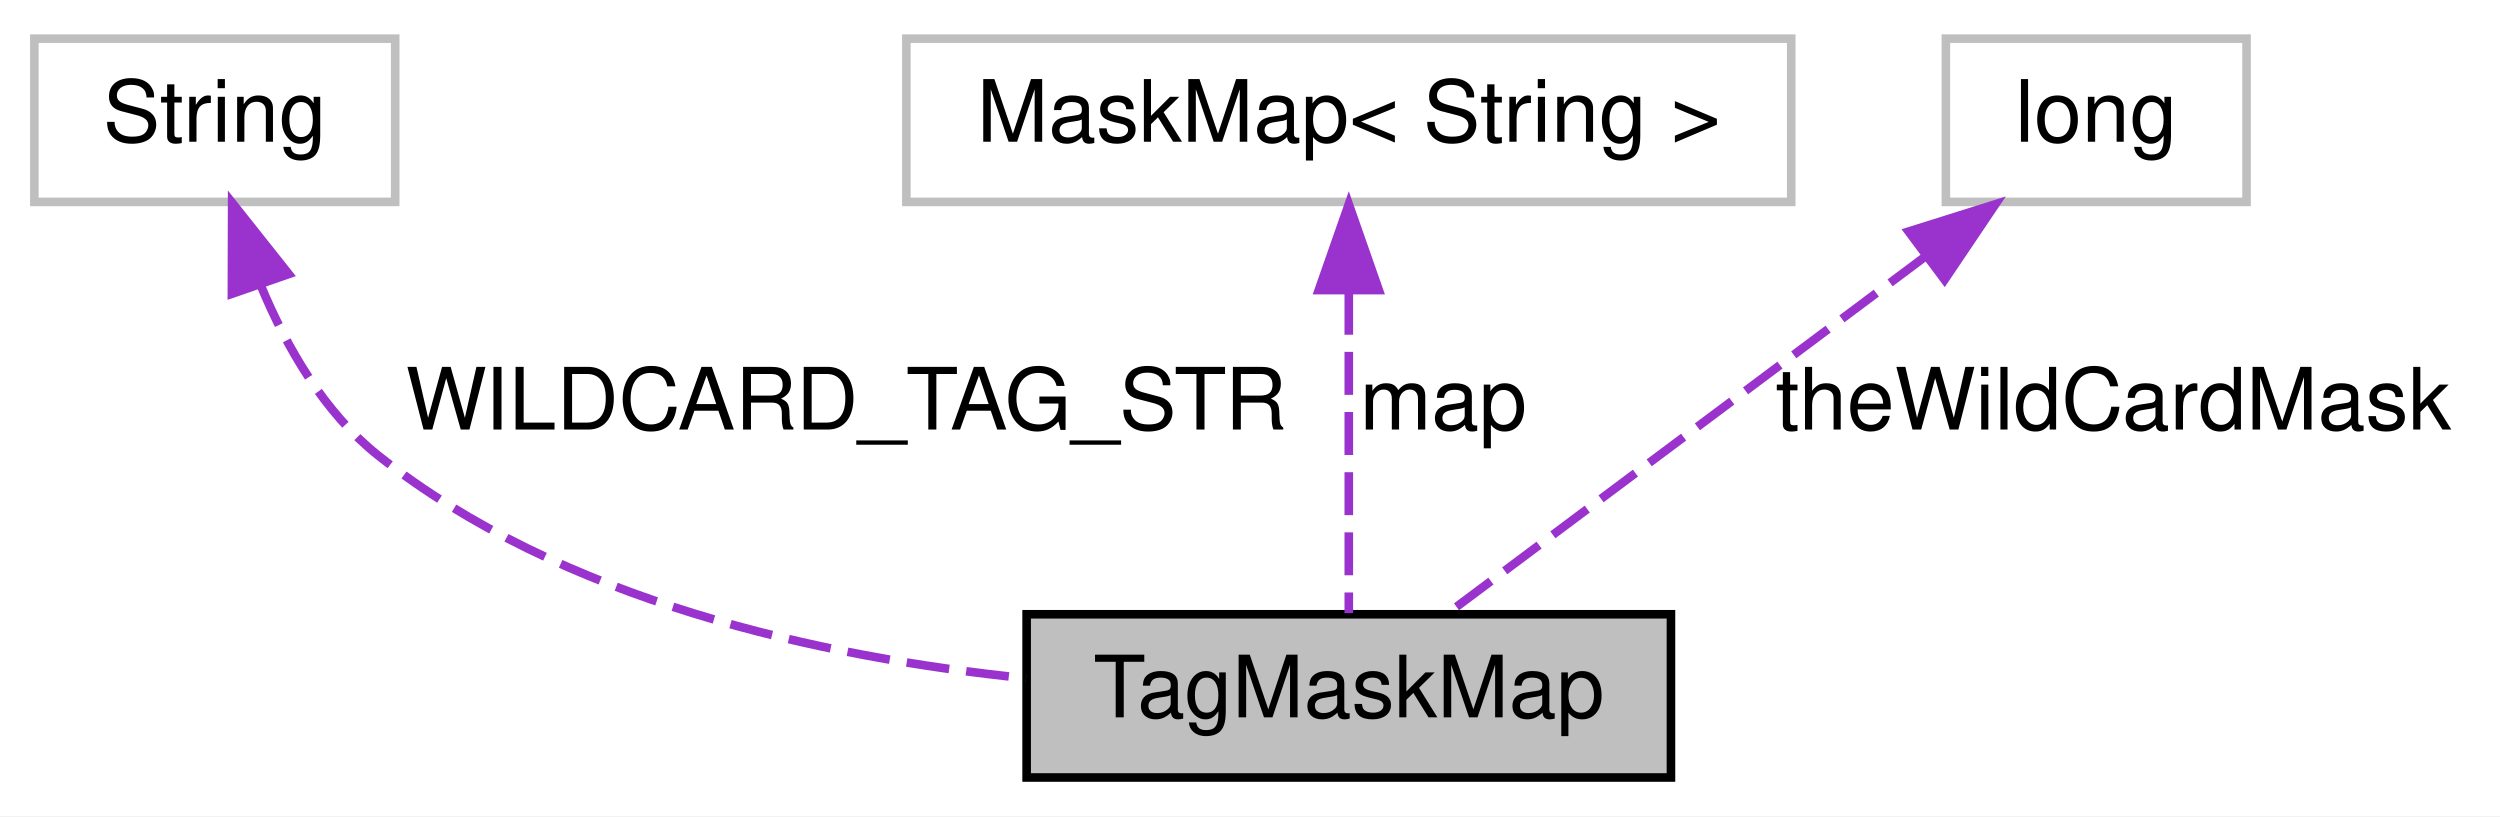
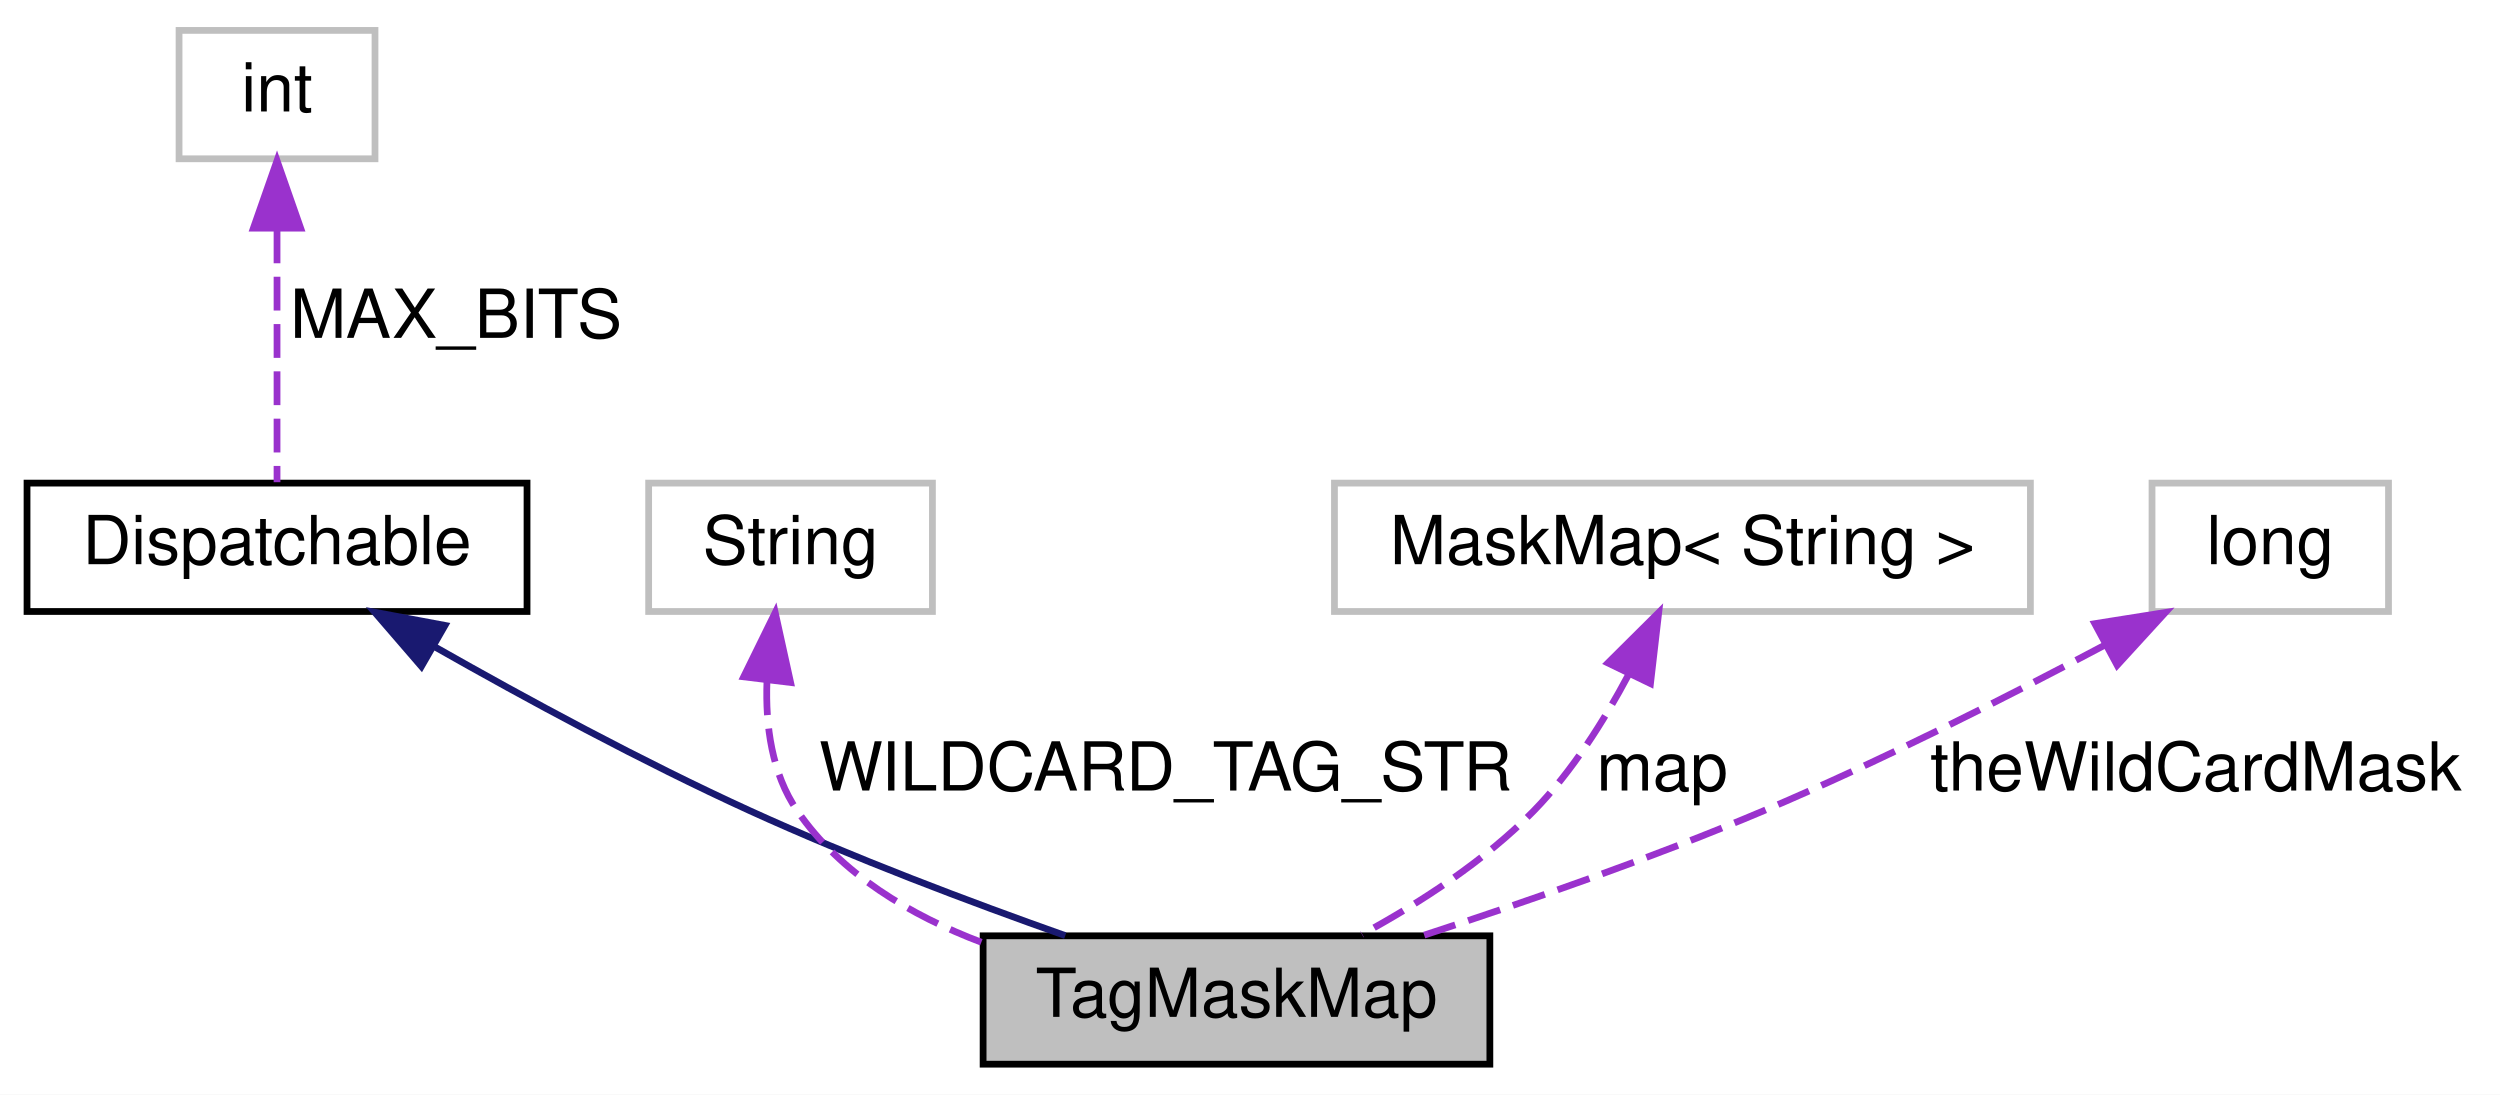
- <svg xmlns="http://www.w3.org/2000/svg" xmlns:xlink="http://www.w3.org/1999/xlink" width="291pt" height="95pt" viewBox="0.00 0.00 291.00 95.00">
-   <g id="graph0" class="graph" transform="scale(1 1) rotate(0) translate(4 91)">
-     <polygon fill="white" stroke="transparent" points="-4,4 -4,-91 287,-91 287,4 -4,4" />
+ <svg xmlns="http://www.w3.org/2000/svg" xmlns:xlink="http://www.w3.org/1999/xlink" width="370pt" height="162pt" viewBox="0.00 0.00 370.00 162.00">
+   <g id="graph0" class="graph" transform="scale(1 1) rotate(0) translate(4 158)">
+     <polygon fill="white" stroke="transparent" points="-4,4 -4,-158 366,-158 366,4 -4,4" />
    <g id="node1" class="node">
      <g id="a_node1">
        <a xlink:title="タグ名文字列をキーとする値のMultiMapのクラス。">
-           <polygon fill="#bfbfbf" stroke="black" points="115.5,-0.5 115.5,-19.5 190.5,-19.5 190.5,-0.5 115.5,-0.5" />
-           <text text-anchor="middle" x="153" y="-7.5" font-family="Helvetica,sans-Serif" font-size="10.00">TagMaskMap</text>
+           <polygon fill="#bfbfbf" stroke="black" points="141.5,-0.5 141.5,-19.5 216.5,-19.5 216.5,-0.5 141.5,-0.5" />
+           <text text-anchor="middle" x="179" y="-7.5" font-family="Helvetica,sans-Serif" font-size="10.00">TagMaskMap</text>
        </a>
      </g>
    </g>
    <g id="node2" class="node">
      <g id="a_node2">
-         <a xlink:title=" ">
-           <polygon fill="white" stroke="#bfbfbf" points="0,-67.5 0,-86.5 42,-86.5 42,-67.5 0,-67.5" />
-           <text text-anchor="middle" x="21" y="-74.5" font-family="Helvetica,sans-Serif" font-size="10.00">String</text>
+         <a xlink:href="interfacemachine_1_1_dispatchable.html" target="_top" xlink:title="イベントディスパッチャーを表すインタフェース．">
+           <polygon fill="white" stroke="black" points="0,-67.5 0,-86.5 74,-86.5 74,-67.5 0,-67.5" />
+           <text text-anchor="middle" x="37" y="-74.5" font-family="Helvetica,sans-Serif" font-size="10.00">Dispatchable</text>
        </a>
      </g>
    </g>
    <g id="edge1" class="edge">
-       <path fill="none" stroke="#9a32cd" stroke-dasharray="5,2" d="M26.38,-57.71C29.34,-50.61 33.71,-42.99 40,-38 61.33,-21.07 91.59,-14.49 115.43,-12.05" />
-       <polygon fill="#9a32cd" stroke="#9a32cd" points="22.99,-56.8 23.02,-67.4 29.61,-59.1 22.99,-56.8" />
-       <text text-anchor="middle" x="94.5" y="-41" font-family="Helvetica,sans-Serif" font-size="10.00"> WILDCARD_TAG_STR</text>
+       <path fill="none" stroke="midnightblue" d="M60.45,-62.21C73.85,-54.6 91.11,-45.25 107,-38 122.18,-31.07 139.7,-24.47 153.66,-19.53" />
+       <polygon fill="midnightblue" stroke="midnightblue" points="58.37,-59.37 51.45,-67.39 61.86,-65.44 58.37,-59.37" />
    </g>
    <g id="node3" class="node">
      <g id="a_node3">
        <a xlink:title=" ">
-           <polygon fill="white" stroke="#bfbfbf" points="101.5,-67.5 101.5,-86.5 204.5,-86.5 204.5,-67.5 101.5,-67.5" />
-           <text text-anchor="middle" x="153" y="-74.5" font-family="Helvetica,sans-Serif" font-size="10.00">MaskMap&lt; String &gt;</text>
+           <polygon fill="white" stroke="#bfbfbf" points="22.5,-134.5 22.5,-153.5 51.5,-153.5 51.5,-134.5 22.5,-134.5" />
+           <text text-anchor="middle" x="37" y="-141.5" font-family="Helvetica,sans-Serif" font-size="10.00">int</text>
        </a>
      </g>
    </g>
    <g id="edge2" class="edge">
-       <path fill="none" stroke="#9a32cd" stroke-dasharray="5,2" d="M153,-57.04C153,-44.67 153,-29.12 153,-19.63" />
-       <polygon fill="#9a32cd" stroke="#9a32cd" points="149.5,-57.23 153,-67.23 156.5,-57.23 149.5,-57.23" />
-       <text text-anchor="middle" x="164" y="-41" font-family="Helvetica,sans-Serif" font-size="10.00"> map</text>
+       <path fill="none" stroke="#9a32cd" stroke-dasharray="5,2" d="M37,-124.04C37,-111.67 37,-96.12 37,-86.63" />
+       <polygon fill="#9a32cd" stroke="#9a32cd" points="33.5,-124.23 37,-134.23 40.5,-124.23 33.5,-124.23" />
+       <text text-anchor="middle" x="63.5" y="-108" font-family="Helvetica,sans-Serif" font-size="10.00"> MAX_BITS</text>
    </g>
    <g id="node4" class="node">
      <g id="a_node4">
        <a xlink:title=" ">
-           <polygon fill="white" stroke="#bfbfbf" points="222.5,-67.5 222.5,-86.5 257.5,-86.5 257.5,-67.5 222.5,-67.5" />
-           <text text-anchor="middle" x="240" y="-74.5" font-family="Helvetica,sans-Serif" font-size="10.00">long</text>
+           <polygon fill="white" stroke="#bfbfbf" points="92,-67.5 92,-86.5 134,-86.5 134,-67.5 92,-67.5" />
+           <text text-anchor="middle" x="113" y="-74.5" font-family="Helvetica,sans-Serif" font-size="10.00">String</text>
        </a>
      </g>
    </g>
    <g id="edge3" class="edge">
-       <path fill="none" stroke="#9a32cd" stroke-dasharray="5,2" d="M220.01,-61.07C202.84,-48.24 178.68,-30.19 164.55,-19.63" />
-       <polygon fill="#9a32cd" stroke="#9a32cd" points="218.16,-64.05 228.27,-67.23 222.35,-58.44 218.16,-64.05" />
-       <text text-anchor="middle" x="242" y="-41" font-family="Helvetica,sans-Serif" font-size="10.00"> theWildCardMask</text>
+       <path fill="none" stroke="#9a32cd" stroke-dasharray="5,2" d="M109.51,-57.16C109.27,-50.6 110.22,-43.51 114,-38 120.43,-28.63 130.77,-22.51 141.33,-18.51" />
+       <polygon fill="#9a32cd" stroke="#9a32cd" points="106.06,-57.83 110.73,-67.34 113.01,-56.99 106.06,-57.83" />
+       <text text-anchor="middle" x="168.5" y="-41" font-family="Helvetica,sans-Serif" font-size="10.00"> WILDCARD_TAG_STR</text>
+     </g>
+     <g id="node5" class="node">
+       <g id="a_node5">
+         <a xlink:title=" ">
+           <polygon fill="white" stroke="#bfbfbf" points="193.5,-67.5 193.5,-86.5 296.5,-86.5 296.5,-67.5 193.5,-67.5" />
+           <text text-anchor="middle" x="245" y="-74.5" font-family="Helvetica,sans-Serif" font-size="10.00">MaskMap&lt; String &gt;</text>
+         </a>
+       </g>
+     </g>
+     <g id="edge4" class="edge">
+       <path fill="none" stroke="#9a32cd" stroke-dasharray="5,2" d="M237.02,-58.14C233.4,-51.32 228.65,-43.79 223,-38 215.74,-30.56 206.03,-24.31 197.57,-19.71" />
+       <polygon fill="#9a32cd" stroke="#9a32cd" points="233.97,-59.88 241.49,-67.35 240.27,-56.83 233.97,-59.88" />
+       <text text-anchor="middle" x="242" y="-41" font-family="Helvetica,sans-Serif" font-size="10.00"> map</text>
+     </g>
+     <g id="node6" class="node">
+       <g id="a_node6">
+         <a xlink:title=" ">
+           <polygon fill="white" stroke="#bfbfbf" points="314.5,-67.5 314.5,-86.5 349.5,-86.5 349.5,-67.5 314.5,-67.5" />
+           <text text-anchor="middle" x="332" y="-74.5" font-family="Helvetica,sans-Serif" font-size="10.00">long</text>
+         </a>
+       </g>
+     </g>
+     <g id="edge5" class="edge">
+       <path fill="none" stroke="#9a32cd" stroke-dasharray="5,2" d="M307.67,-62.61C293.18,-54.91 274.31,-45.34 257,-38 240.64,-31.06 221.83,-24.51 206.78,-19.6" />
+       <polygon fill="#9a32cd" stroke="#9a32cd" points="306.03,-65.7 316.49,-67.36 309.34,-59.54 306.03,-65.7" />
+       <text text-anchor="middle" x="321" y="-41" font-family="Helvetica,sans-Serif" font-size="10.00"> theWildCardMask</text>
    </g>
  </g>
</svg>
